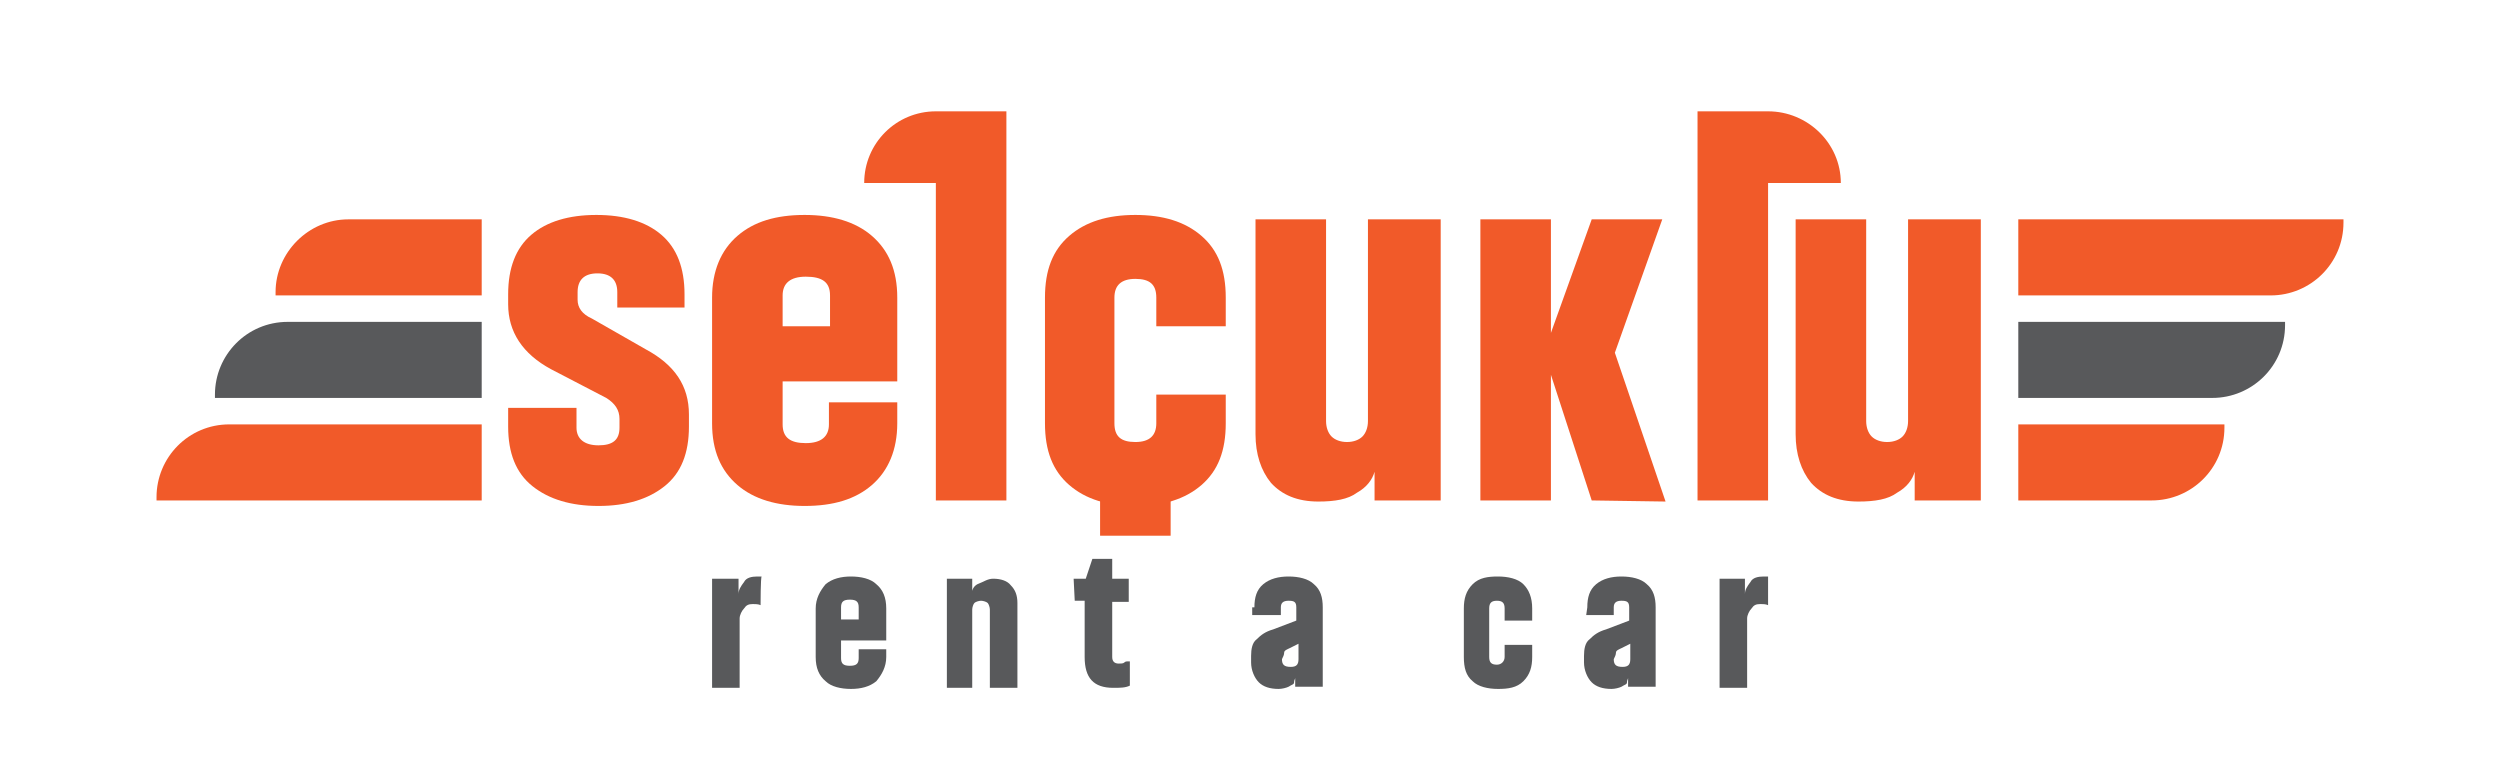
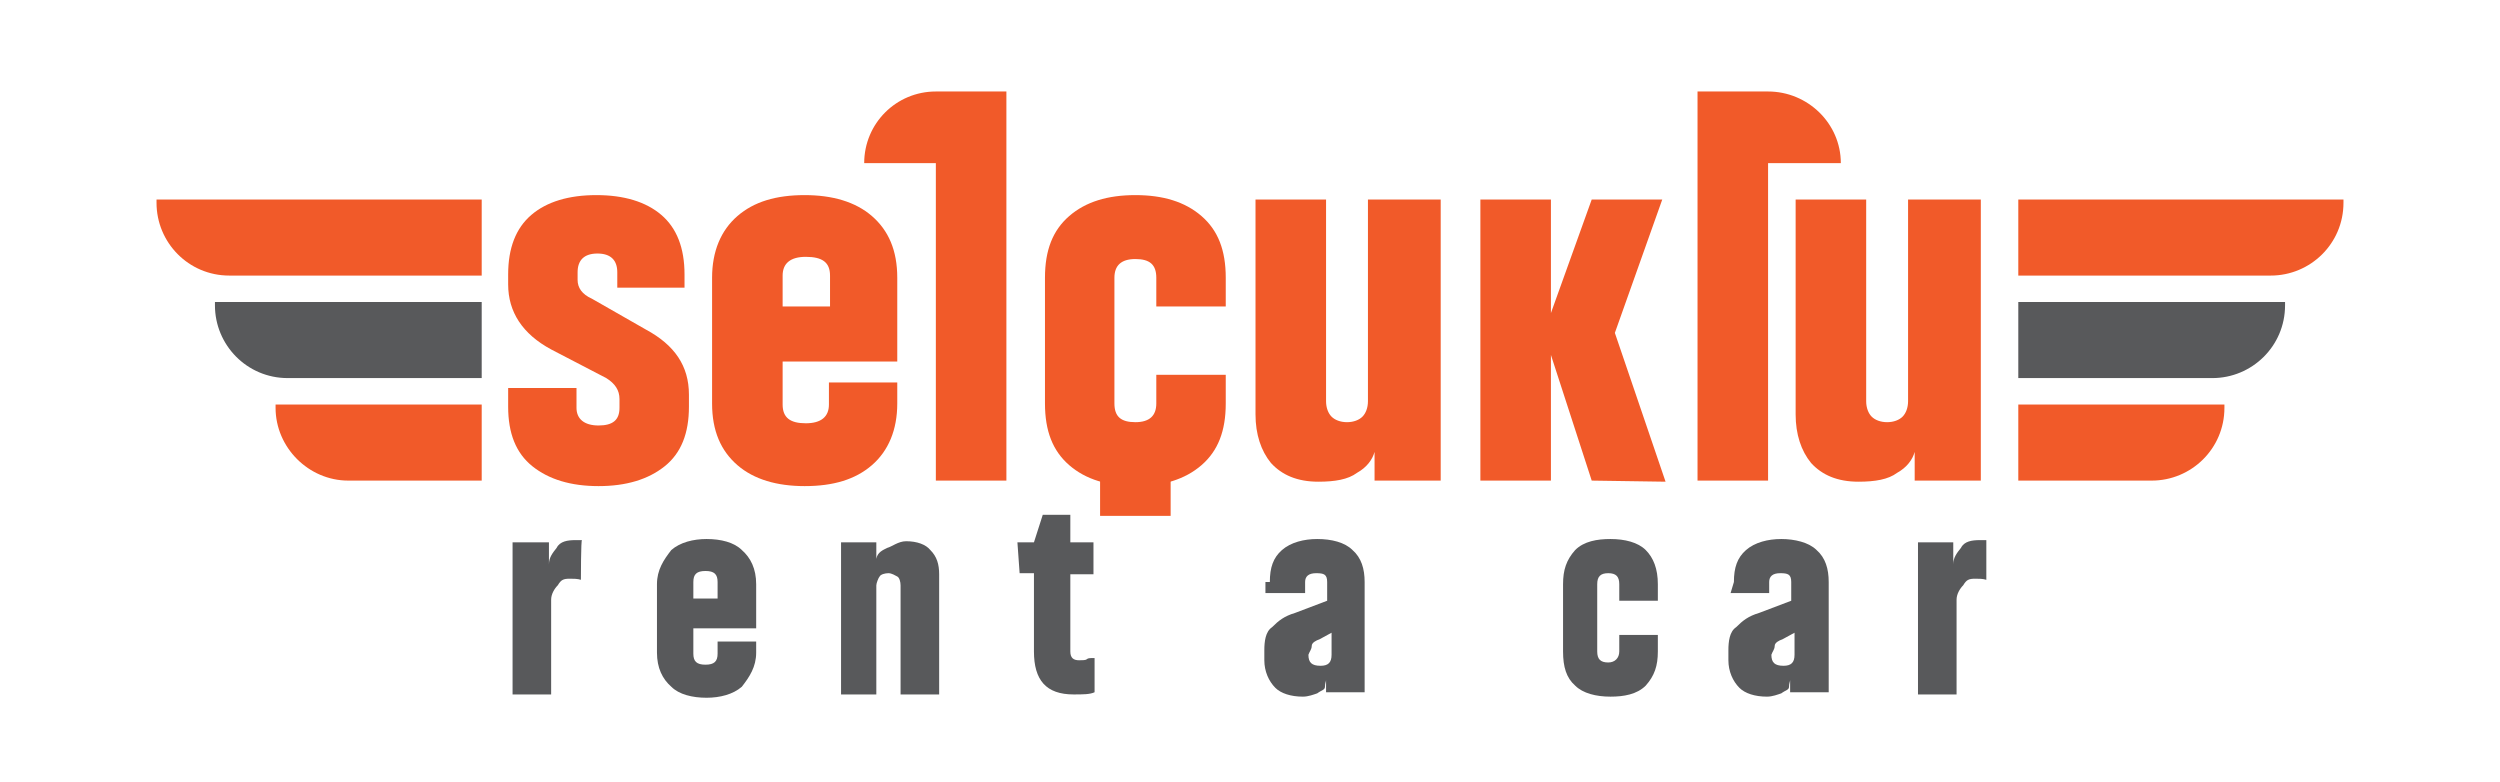
<svg xmlns="http://www.w3.org/2000/svg" version="1.1" id="Layer_1" x="0px" y="0px" viewBox="0 0 226.8 70.9" style="enable-background:new 0 0 226.8 70.9;" xml:space="preserve">
  <style type="text/css">
	.st0{fill:#F15A29;}
	.st1{fill:#58595B;}
</style>
  <g>
-     <path class="st0" d="M58.6,31.7c2.6,1.4,3.9,3.3,3.9,5.9v1.1c0,2.4-0.7,4.2-2.2,5.4s-3.5,1.8-6,1.8s-4.5-0.6-6-1.8s-2.2-3-2.2-5.4   V37h6.2v1.8c0,1,0.7,1.6,2,1.6s1.9-0.5,1.9-1.6V38c0-0.8-0.4-1.4-1.2-1.9l-5-2.6c-2.6-1.4-3.9-3.4-3.9-5.9v-0.9   c0-2.4,0.7-4.2,2.1-5.4c1.4-1.2,3.4-1.8,5.9-1.8s4.5,0.6,5.9,1.8c1.4,1.2,2.1,3,2.1,5.4v1.2H56v-1.4c0-1.1-0.6-1.7-1.8-1.7   s-1.8,0.6-1.8,1.7v0.7c0,0.7,0.4,1.3,1.3,1.7L58.6,31.7z" />
+     <g>
+       <path class="st0" d="M58.6,29.9c2.6,1.4,3.9,3.3,3.9,5.9v1.1c0,2.4-0.7,4.2-2.2,5.4s-3.5,1.8-6,1.8s-4.5-0.6-6-1.8s-2.2-3-2.2-5.4    v-1.7h6.2V37c0,1,0.7,1.6,2,1.6s1.9-0.5,1.9-1.6v-0.8c0-0.8-0.4-1.4-1.2-1.9l-5-2.6c-2.6-1.4-3.9-3.4-3.9-5.9v-0.9    c0-2.4,0.7-4.2,2.1-5.4c1.4-1.2,3.4-1.8,5.9-1.8s4.5,0.6,5.9,1.8c1.4,1.2,2.1,3,2.1,5.4v1.2H56v-1.4c0-1.1-0.6-1.7-1.8-1.7    s-1.8,0.6-1.8,1.7v0.7c0,0.7,0.4,1.3,1.3,1.7L58.6,29.9z" />
+     </g>
+     <g>
+       <path class="st0" d="M71,36.7c0,1.2,0.7,1.7,2.1,1.7s2.1-0.6,2.1-1.7v-2h6.2v1.9c0,2.4-0.8,4.3-2.3,5.6s-3.5,1.9-6.1,1.9    c-2.5,0-4.6-0.6-6.1-1.9c-1.5-1.3-2.3-3.1-2.3-5.6V25.2c0-2.4,0.8-4.3,2.3-5.6c1.5-1.3,3.5-1.9,6.1-1.9c2.5,0,4.6,0.6,6.1,1.9    s2.3,3.1,2.3,5.6v7.6H71V36.7z M75.3,25c0-1.2-0.7-1.7-2.2-1.7c-1.4,0-2.1,0.6-2.1,1.7v2.8h4.3C75.3,27.8,75.3,25,75.3,25z" />
+     </g>
+     <g>
+       <path class="st0" d="M99.8,40.2h6.4v6.6h-6.4V40.2z" />
+     </g>
+     <g>
+       <path class="st0" d="M104.9,36.6V34h6.3v2.6c0,2.5-0.7,4.3-2.2,5.6s-3.5,1.9-6,1.9s-4.5-0.6-6-1.9c-1.5-1.3-2.2-3.1-2.2-5.6V25.2    c0-2.5,0.7-4.3,2.2-5.6c1.5-1.3,3.5-1.9,6-1.9s4.5,0.6,6,1.9s2.2,3.1,2.2,5.6v2.6h-6.3v-2.6c0-1.2-0.6-1.7-1.9-1.7    s-1.9,0.6-1.9,1.7v11.4c0,1.2,0.6,1.7,1.9,1.7C104.3,38.3,104.9,37.7,104.9,36.6z" />
+     </g>
+     <g>
+       <path class="st0" d="M130.7,18.1v25.5h-6V41c-0.2,0.7-0.7,1.4-1.6,1.9c-0.8,0.6-2,0.8-3.5,0.8c-1.9,0-3.3-0.6-4.3-1.7    c-0.9-1.1-1.4-2.6-1.4-4.4V18.1h6.4v18.3c0,0.6,0.2,1.1,0.5,1.4c0.3,0.3,0.8,0.5,1.4,0.5s1.1-0.2,1.4-0.5s0.5-0.8,0.5-1.4V18.1    H130.7z" />
+     </g>
+     <g>
+       <path class="st0" d="M144.4,43.6l-3.7-11.4v11.4h-6.4V18.1h6.4v10.3l3.7-10.3h6.4l-4.3,12.1l4.6,13.5L144.4,43.6L144.4,43.6z" />
+     </g>
+     <g>
+       <path class="st0" d="M179.7,18.1v25.5h-6V41c-0.2,0.7-0.7,1.4-1.6,1.9c-0.8,0.6-2,0.8-3.5,0.8c-1.9,0-3.3-0.6-4.3-1.7    c-0.9-1.1-1.4-2.6-1.4-4.4V18.1h6.4v18.3c0,0.6,0.2,1.1,0.5,1.4c0.3,0.3,0.8,0.5,1.4,0.5s1.1-0.2,1.4-0.5c0.3-0.3,0.5-0.8,0.5-1.4    V18.1H179.7z" />
+     </g>
+     <g>
+       <path class="st0" d="M206,25h-22.9v-6.9h29.5v0.3C212.6,22.1,209.6,25,206,25z" />
+     </g>
+     <g>
+       <path class="st1" d="M200.7,34.3h-17.6v-6.9h24.2v0.3C207.3,31.4,204.3,34.3,200.7,34.3z" />
+     </g>
+     <g>
+       <path class="st0" d="M195.2,43.6h-12.1v-6.9h18.7V37C201.8,40.7,198.8,43.6,195.2,43.6z" />
+     </g>
+     <g>
+       <path class="st0" d="M14.2,18.4v-0.3h29.5V25H20.8C17.1,25,14.2,22,14.2,18.4z" />
+     </g>
+     <g>
+       <path class="st1" d="M19.5,27.7v-0.3h24.2v6.9H26.1C22.4,34.3,19.5,31.3,19.5,27.7z" />
+     </g>
+     <g>
+       <path class="st0" d="M25,37v-0.3h18.7v6.9H31.6C28,43.6,25,40.6,25,37z" />
+     </g>
+     <g>
+       <path class="st1" d="M52.7,52.6c-0.3-0.1-0.7-0.1-1-0.1c-0.6,0-0.8,0.1-1.1,0.6c-0.3,0.3-0.6,0.8-0.6,1.3V63h-3.5V49.2h3.3v2    c0-0.6,0.3-1,0.7-1.5c0.3-0.6,1-0.7,1.7-0.7c0.1,0,0.3,0,0.6,0C52.7,48.9,52.7,52.6,52.7,52.6z" />
+       <path class="st1" d="M62.9,59.3c0,0.7,0.3,1,1.1,1c0.8,0,1.1-0.3,1.1-1v-1.1h3.5v1c0,1.3-0.6,2.2-1.3,3.1c-0.8,0.7-2,1-3.2,1    c-1.3,0-2.5-0.3-3.2-1c-0.8-0.7-1.3-1.7-1.3-3.1V53c0-1.3,0.6-2.2,1.3-3.1c0.8-0.7,2-1,3.2-1c1.3,0,2.5,0.3,3.2,1    c0.8,0.7,1.3,1.7,1.3,3.1v4h-5.7C62.9,57,62.9,59.3,62.9,59.3z M65.1,52.8c0-0.7-0.3-1-1.1-1c-0.8,0-1.1,0.3-1.1,1v1.5h2.2    C65.1,54.4,65.1,52.8,65.1,52.8z" />
+       <path class="st1" d="M76.3,63V49.2h3.2v1.5c0.1-0.6,0.6-0.8,1-1c0.4-0.1,1-0.6,1.7-0.6c1,0,1.8,0.3,2.2,0.8    c0.6,0.6,0.8,1.3,0.8,2.2V63h-3.5v-9.9c0-0.3-0.1-0.7-0.3-0.8S80.9,52,80.6,52s-0.7,0.1-0.8,0.3c-0.1,0.1-0.3,0.6-0.3,0.8V63    C79.7,63,76.3,63,76.3,63z" />
+       <path class="st1" d="M92.3,49.2h1.5l0.8-2.5h2.5v2.5h2.1v2.9h-2.1v7c0,0.6,0.3,0.8,0.8,0.8c0.3,0,0.6,0,0.7-0.1s0.3-0.1,0.6-0.1    h0.1v3.1C98.9,63,98.2,63,97.4,63c-2.5,0-3.6-1.3-3.6-3.9V52h-1.3L92.3,49.2C92.5,49.2,92.3,49.2,92.3,49.2z" />
+       <path class="st1" d="M115.2,52.8c0-1.3,0.3-2.2,1.1-2.9c0.8-0.7,2-1,3.2-1c1.3,0,2.5,0.3,3.2,1c0.8,0.7,1.1,1.7,1.1,2.9v10h-3.5    v-1.1c0,0.1-0.1,0.3-0.1,0.6s-0.3,0.3-0.7,0.6c-0.3,0.1-0.8,0.3-1.3,0.3c-1.1,0-2-0.3-2.5-0.8c-0.6-0.6-1-1.5-1-2.5V59    c0-0.8,0.1-1.7,0.7-2.1c0.6-0.6,1.1-1,2.1-1.3l2.9-1.1v-1.7c0-0.7-0.3-0.8-1-0.8s-1,0.3-1,0.8v1h-3.6v-1    C114.9,52.8,115.2,52.8,115.2,52.8z M118.7,59.4c0,0.7,0.3,1,1.1,1c0.7,0,1-0.3,1-1v-2l-1.1,0.6c-0.3,0.1-0.7,0.3-0.7,0.6    S118.8,59.1,118.7,59.4L118.7,59.4L118.7,59.4L118.7,59.4z" />
+       <path class="st1" d="M146.9,59.1v-1.5h3.5v1.5c0,1.3-0.3,2.2-1.1,3.1c-0.8,0.8-2,1-3.2,1c-1.3,0-2.5-0.3-3.2-1    c-0.8-0.7-1.1-1.7-1.1-3.1V53c0-1.3,0.3-2.2,1.1-3.1c0.8-0.8,2-1,3.2-1c1.3,0,2.5,0.3,3.2,1c0.7,0.7,1.1,1.7,1.1,3.1v1.5h-3.5V53    c0-0.7-0.3-1-1-1s-1,0.3-1,1v6.1c0,0.7,0.3,1,1,1C146.5,60.1,146.9,59.7,146.9,59.1z" />
+       <path class="st1" d="M157.3,52.8c0-1.3,0.3-2.2,1.1-2.9s2-1,3.2-1s2.5,0.3,3.2,1c0.8,0.7,1.1,1.7,1.1,2.9v10h-3.5v-1.1    c0,0.1-0.1,0.3-0.1,0.6s-0.3,0.3-0.7,0.6c-0.3,0.1-0.8,0.3-1.3,0.3c-1.1,0-2-0.3-2.5-0.8c-0.6-0.6-1-1.5-1-2.5V59    c0-0.8,0.1-1.7,0.7-2.1c0.6-0.6,1.1-1,2.1-1.3l2.9-1.1v-1.7c0-0.7-0.3-0.8-1-0.8s-1,0.3-1,0.8v1h-3.5L157.3,52.8    C157.2,52.8,157.3,52.8,157.3,52.8z M160.7,59.4c0,0.7,0.3,1,1.1,1c0.7,0,1-0.3,1-1v-2l-1.1,0.6c-0.3,0.1-0.7,0.3-0.7,0.6    S160.8,59.1,160.7,59.4L160.7,59.4L160.7,59.4L160.7,59.4z" />
+       <path class="st1" d="M180.2,52.6c-0.3-0.1-0.7-0.1-1-0.1c-0.6,0-0.8,0.1-1.1,0.6c-0.3,0.3-0.6,0.8-0.6,1.3V63h-3.5V49.2h3.2v2    c0-0.6,0.3-1,0.7-1.5c0.3-0.6,1-0.7,1.7-0.7c0.1,0,0.3,0,0.6,0V52.6L180.2,52.6z" />
+     </g>
+     <path class="st0" d="M84.9,8.3L84.9,8.3c-3.6,0-6.5,2.9-6.5,6.5h6.5v28.8h6.4V8.3H84.9z" />
+     <path class="st0" d="M160.4,8.3L160.4,8.3H154v35.3h6.4V14.9v-0.1h6.6C167,11.2,164,8.3,160.4,8.3z" />
  </g>
-   <g>
-     <path class="st0" d="M71,38.5c0,1.2,0.7,1.7,2.1,1.7s2.1-0.6,2.1-1.7v-2h6.2v1.9c0,2.4-0.8,4.3-2.3,5.6s-3.5,1.9-6.1,1.9   c-2.5,0-4.6-0.6-6.1-1.9c-1.5-1.3-2.3-3.1-2.3-5.6V27c0-2.4,0.8-4.3,2.3-5.6c1.5-1.3,3.5-1.9,6.1-1.9c2.5,0,4.6,0.6,6.1,1.9   s2.3,3.1,2.3,5.6v7.6H71V38.5z M75.3,26.8c0-1.2-0.7-1.7-2.2-1.7c-1.4,0-2.1,0.6-2.1,1.7v2.8h4.3C75.3,29.6,75.3,26.8,75.3,26.8z" />
-   </g>
-   <g>
-     <path class="st0" d="M99.8,42h6.4v6.6h-6.4V42z" />
-   </g>
-   <g>
-     <path class="st0" d="M104.9,38.4v-2.6h6.3v2.6c0,2.5-0.7,4.3-2.2,5.6s-3.5,1.9-6,1.9s-4.5-0.6-6-1.9c-1.5-1.3-2.2-3.1-2.2-5.6V27   c0-2.5,0.7-4.3,2.2-5.6c1.5-1.3,3.5-1.9,6-1.9s4.5,0.6,6,1.9s2.2,3.1,2.2,5.6v2.6h-6.3V27c0-1.2-0.6-1.7-1.9-1.7s-1.9,0.6-1.9,1.7   v11.4c0,1.2,0.6,1.7,1.9,1.7C104.3,40.1,104.9,39.5,104.9,38.4z" />
-   </g>
-   <g>
-     <path class="st0" d="M130.7,19.9v25.5h-6v-2.6c-0.2,0.7-0.7,1.4-1.6,1.9c-0.8,0.6-2,0.8-3.5,0.8c-1.9,0-3.3-0.6-4.3-1.7   c-0.9-1.1-1.4-2.6-1.4-4.4V19.9h6.4v18.3c0,0.6,0.2,1.1,0.5,1.4c0.3,0.3,0.8,0.5,1.4,0.5s1.1-0.2,1.4-0.5s0.5-0.8,0.5-1.4V19.9   H130.7z" />
-   </g>
-   <g>
-     <path class="st0" d="M144.4,45.4L140.7,34v11.4h-6.4V19.9h6.4v10.3l3.7-10.3h6.4L146.5,32l4.6,13.5L144.4,45.4L144.4,45.4z" />
-   </g>
-   <g>
-     <path class="st0" d="M179.7,19.9v25.5h-6v-2.6c-0.2,0.7-0.7,1.4-1.6,1.9c-0.8,0.6-2,0.8-3.5,0.8c-1.9,0-3.3-0.6-4.3-1.7   c-0.9-1.1-1.4-2.6-1.4-4.4V19.9h6.4v18.3c0,0.6,0.2,1.1,0.5,1.4c0.3,0.3,0.8,0.5,1.4,0.5s1.1-0.2,1.4-0.5c0.3-0.3,0.5-0.8,0.5-1.4   V19.9H179.7z" />
-   </g>
-   <g>
-     <path class="st0" d="M206,26.8h-22.9v-6.9h29.5v0.3C212.6,23.9,209.6,26.8,206,26.8z" />
-   </g>
-   <g>
-     <path class="st1" d="M200.7,36.1h-17.6v-6.9h24.2v0.3C207.3,33.2,204.3,36.1,200.7,36.1z" />
-   </g>
-   <g>
-     <path class="st0" d="M195.2,45.4h-12.1v-6.9h18.7v0.3C201.8,42.5,198.8,45.4,195.2,45.4z" />
-   </g>
-   <g>
-     <path class="st0" d="M20.8,38.5h22.9v6.9H14.2v-0.3C14.2,41.5,17.1,38.5,20.8,38.5z" />
-   </g>
-   <g>
-     <path class="st1" d="M26.1,29.2h17.6v6.9H19.5v-0.3C19.5,32.2,22.4,29.2,26.1,29.2z" />
-   </g>
-   <g>
-     <path class="st0" d="M31.6,19.9h12.1v6.9H25v-0.3C25,22.9,28,19.9,31.6,19.9z" />
-   </g>
-   <g>
-     <path class="st1" d="M69,54.9c-0.2-0.1-0.5-0.1-0.7-0.1c-0.4,0-0.6,0.1-0.8,0.4c-0.2,0.2-0.4,0.6-0.4,0.9v6.3h-2.5v-9.9H67v1.4   c0-0.4,0.2-0.7,0.5-1.1c0.2-0.4,0.7-0.5,1.2-0.5c0.1,0,0.2,0,0.4,0C69,52.3,69,54.9,69,54.9z" />
-     <path class="st1" d="M76.3,59.7c0,0.5,0.2,0.7,0.8,0.7c0.6,0,0.8-0.2,0.8-0.7v-0.8h2.5v0.7c0,0.9-0.4,1.6-0.9,2.2   c-0.6,0.5-1.4,0.7-2.3,0.7s-1.8-0.2-2.3-0.7c-0.6-0.5-0.9-1.2-0.9-2.2v-4.4c0-0.9,0.4-1.6,0.9-2.2c0.6-0.5,1.4-0.7,2.3-0.7   s1.8,0.2,2.3,0.7c0.6,0.5,0.9,1.2,0.9,2.2v2.9h-4.1C76.3,58.1,76.3,59.7,76.3,59.7z M77.9,55.1c0-0.5-0.2-0.7-0.8-0.7   c-0.6,0-0.8,0.2-0.8,0.7v1.1h1.6C77.9,56.2,77.9,55.1,77.9,55.1z" />
-     <path class="st1" d="M85.9,62.4v-9.9h2.3v1.1c0.1-0.4,0.4-0.6,0.7-0.7s0.7-0.4,1.2-0.4c0.7,0,1.3,0.2,1.6,0.6   c0.4,0.4,0.6,0.9,0.6,1.6v7.7h-2.5v-7.1c0-0.2-0.1-0.5-0.2-0.6s-0.4-0.2-0.6-0.2s-0.5,0.1-0.6,0.2c-0.1,0.1-0.2,0.4-0.2,0.6v7.1   C88.3,62.4,85.9,62.4,85.9,62.4z" />
-     <path class="st1" d="M97.4,52.5h1.1l0.6-1.8h1.8v1.8h1.5v2.1h-1.5v5c0,0.4,0.2,0.6,0.6,0.6c0.2,0,0.4,0,0.5-0.1s0.2-0.1,0.4-0.1   h0.1v2.2c-0.4,0.2-0.9,0.2-1.5,0.2c-1.8,0-2.6-0.9-2.6-2.8v-5.1h-0.9L97.4,52.5C97.5,52.5,97.4,52.5,97.4,52.5z" />
-     <path class="st1" d="M113.8,55.1c0-0.9,0.2-1.6,0.8-2.1c0.6-0.5,1.4-0.7,2.3-0.7s1.8,0.2,2.3,0.7c0.6,0.5,0.8,1.2,0.8,2.1v7.2h-2.5   v-0.8c0,0.1-0.1,0.2-0.1,0.4s-0.2,0.2-0.5,0.4c-0.2,0.1-0.6,0.2-0.9,0.2c-0.8,0-1.4-0.2-1.8-0.6c-0.4-0.4-0.7-1.1-0.7-1.8v-0.6   c0-0.6,0.1-1.2,0.5-1.5c0.4-0.4,0.8-0.7,1.5-0.9l2.1-0.8v-1.2c0-0.5-0.2-0.6-0.7-0.6s-0.7,0.2-0.7,0.6v0.7h-2.6v-0.7H113.8z    M116.3,59.8c0,0.5,0.2,0.7,0.8,0.7c0.5,0,0.7-0.2,0.7-0.7v-1.4l-0.8,0.4c-0.2,0.1-0.5,0.2-0.5,0.4S116.4,59.6,116.3,59.8   L116.3,59.8L116.3,59.8L116.3,59.8z" />
-     <path class="st1" d="M136.5,59.6v-1.1h2.5v1.1c0,0.9-0.2,1.6-0.8,2.2c-0.6,0.6-1.4,0.7-2.3,0.7c-0.9,0-1.8-0.2-2.3-0.7   c-0.6-0.5-0.8-1.2-0.8-2.2v-4.4c0-0.9,0.2-1.6,0.8-2.2c0.6-0.6,1.4-0.7,2.3-0.7c0.9,0,1.8,0.2,2.3,0.7s0.8,1.2,0.8,2.2v1.1h-2.5   v-1.1c0-0.5-0.2-0.7-0.7-0.7s-0.7,0.2-0.7,0.7v4.4c0,0.5,0.2,0.7,0.7,0.7C136.2,60.3,136.5,60,136.5,59.6z" />
-     <path class="st1" d="M144,55.1c0-0.9,0.2-1.6,0.8-2.1s1.4-0.7,2.3-0.7s1.8,0.2,2.3,0.7c0.6,0.5,0.8,1.2,0.8,2.1v7.2h-2.5v-0.8   c0,0.1-0.1,0.2-0.1,0.4s-0.2,0.2-0.5,0.4c-0.2,0.1-0.6,0.2-0.9,0.2c-0.8,0-1.4-0.2-1.8-0.6c-0.4-0.4-0.7-1.1-0.7-1.8v-0.6   c0-0.6,0.1-1.2,0.5-1.5c0.4-0.4,0.8-0.7,1.5-0.9l2.1-0.8v-1.2c0-0.5-0.2-0.6-0.7-0.6s-0.7,0.2-0.7,0.6v0.7h-2.5L144,55.1   C143.9,55.1,144,55.1,144,55.1z M146.4,59.8c0,0.5,0.2,0.7,0.8,0.7c0.5,0,0.7-0.2,0.7-0.7v-1.4l-0.8,0.4c-0.2,0.1-0.5,0.2-0.5,0.4   S146.5,59.6,146.4,59.8L146.4,59.8L146.4,59.8L146.4,59.8z" />
-     <path class="st1" d="M160.4,54.9c-0.2-0.1-0.5-0.1-0.7-0.1c-0.4,0-0.6,0.1-0.8,0.4c-0.2,0.2-0.4,0.6-0.4,0.9v6.3H156v-9.9h2.3v1.4   c0-0.4,0.2-0.7,0.5-1.1c0.2-0.4,0.7-0.5,1.2-0.5c0.1,0,0.2,0,0.4,0V54.9L160.4,54.9z" />
-   </g>
-   <path class="st0" d="M84.9,10.1L84.9,10.1c-3.6,0-6.5,2.9-6.5,6.5h6.5v28.8h6.4V10.1H84.9z" />
-   <path class="st0" d="M160.4,10.1L160.4,10.1l-6.4,0v35.3h6.4V16.7v-0.1h6.6C167,13,164,10.1,160.4,10.1z" />
</svg>
